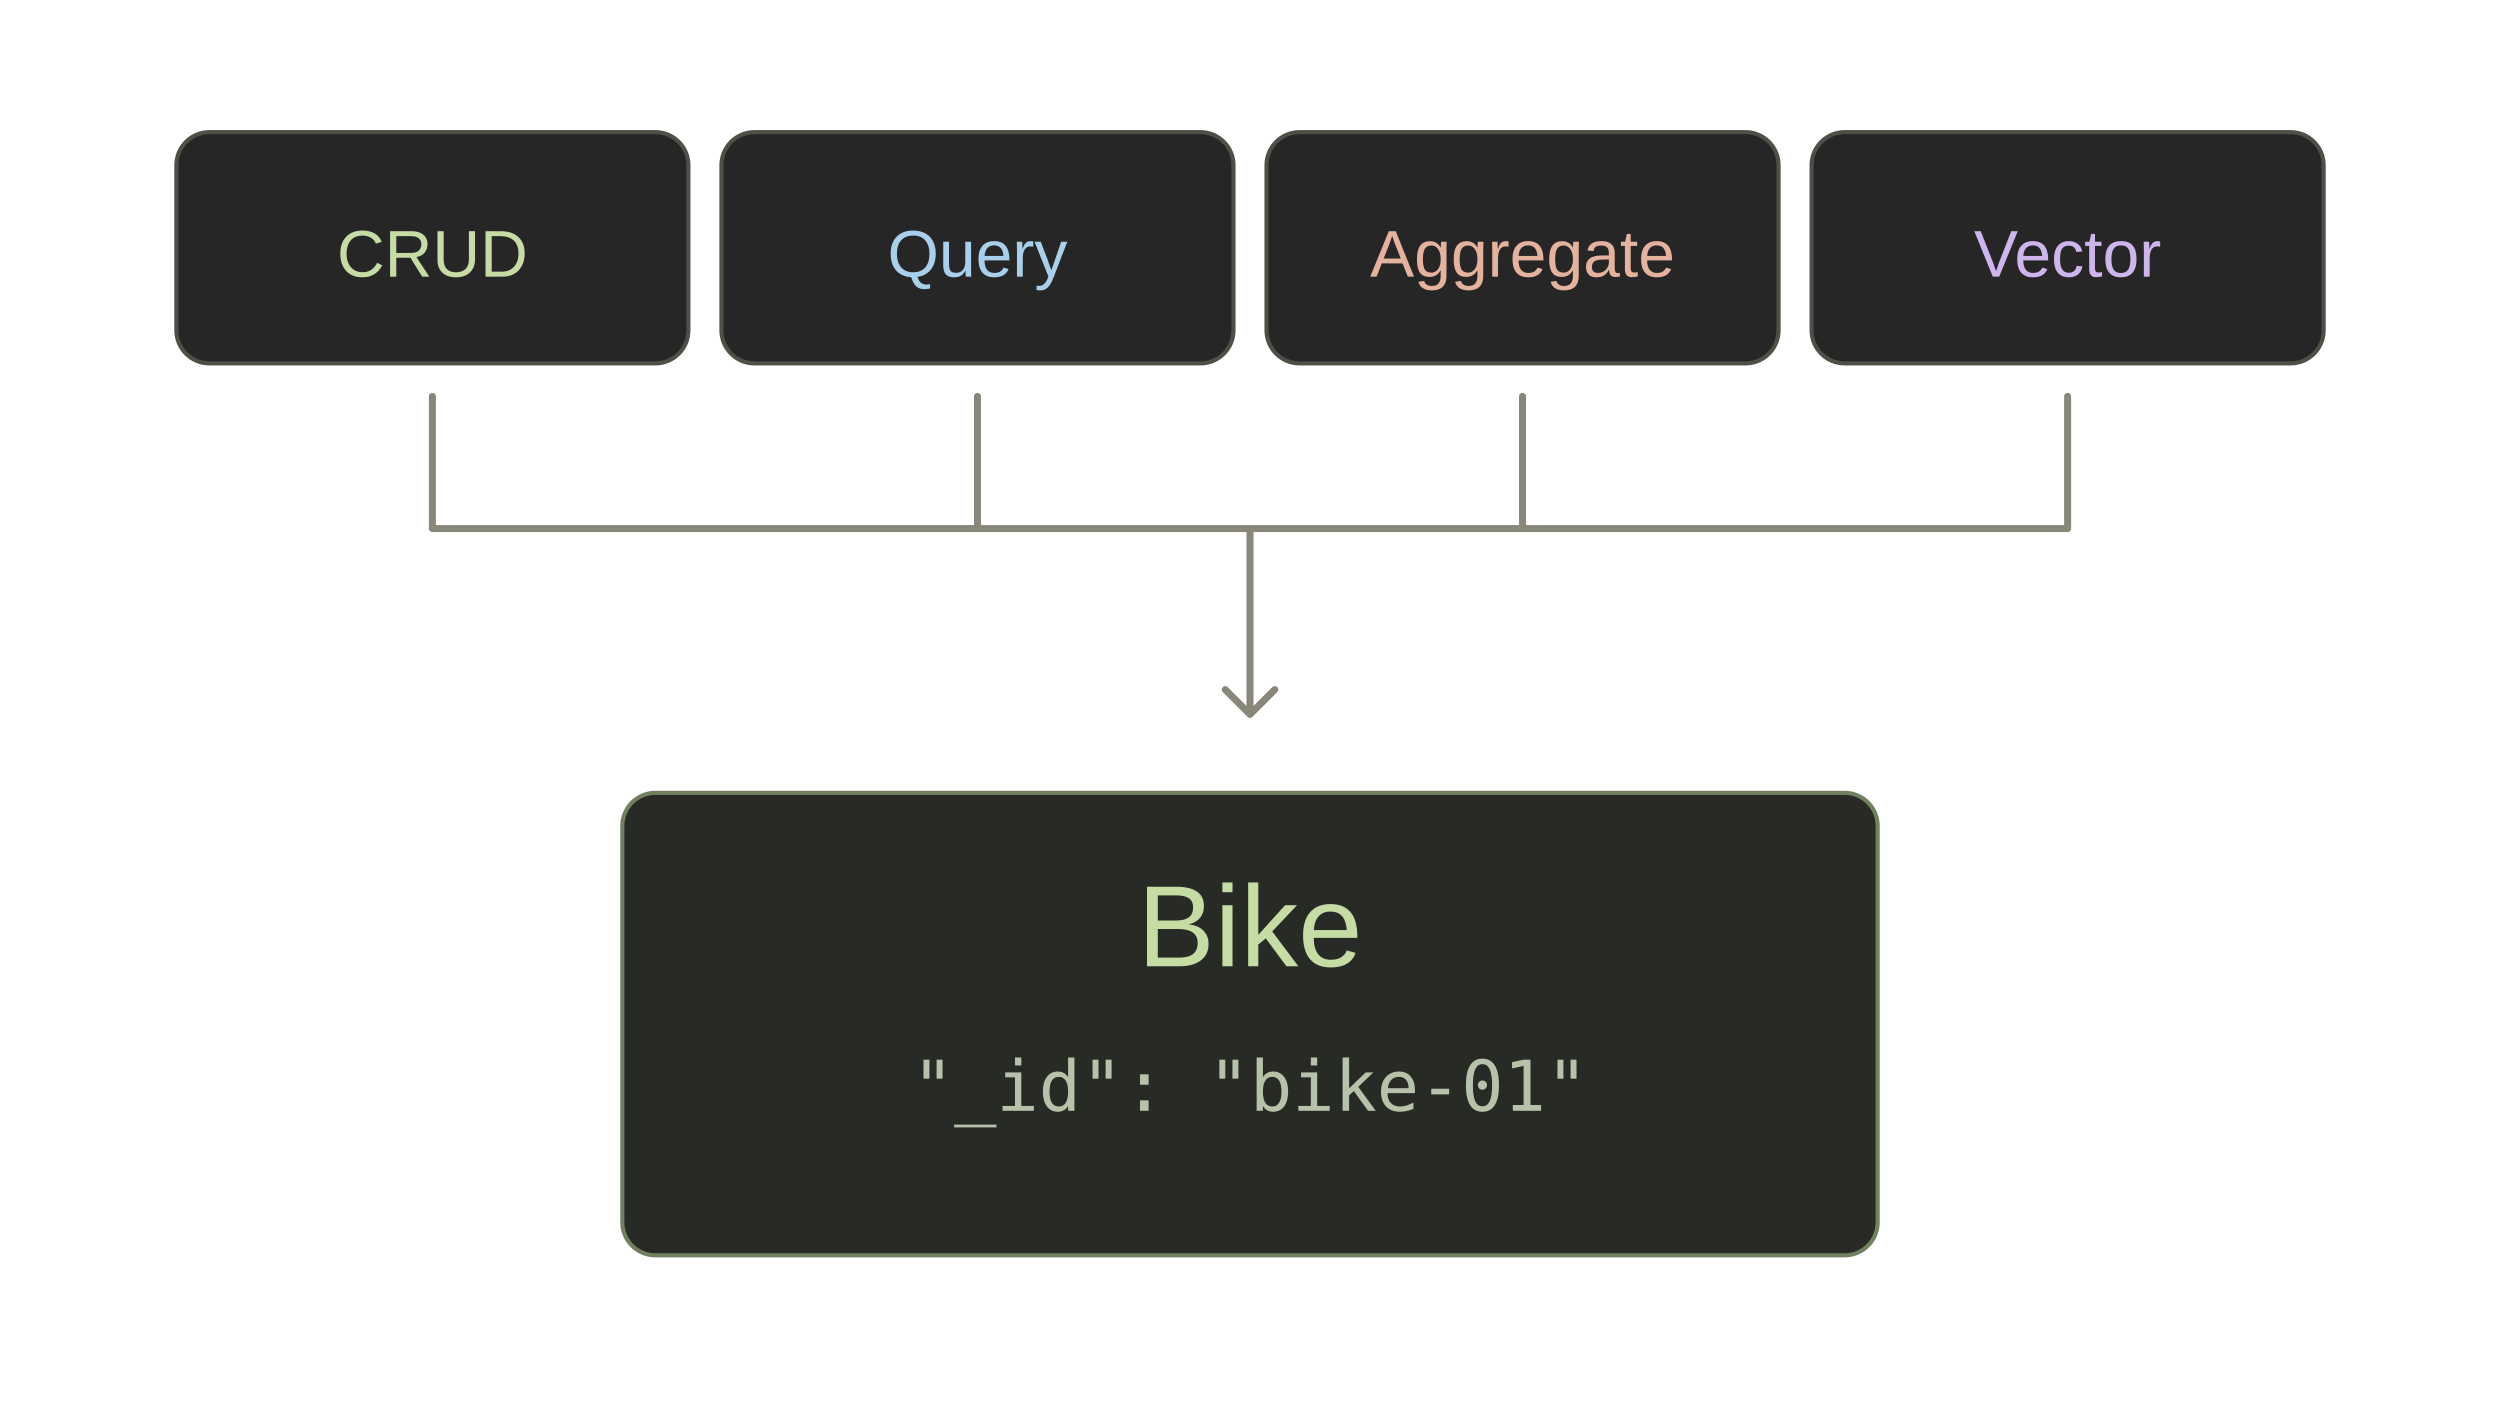
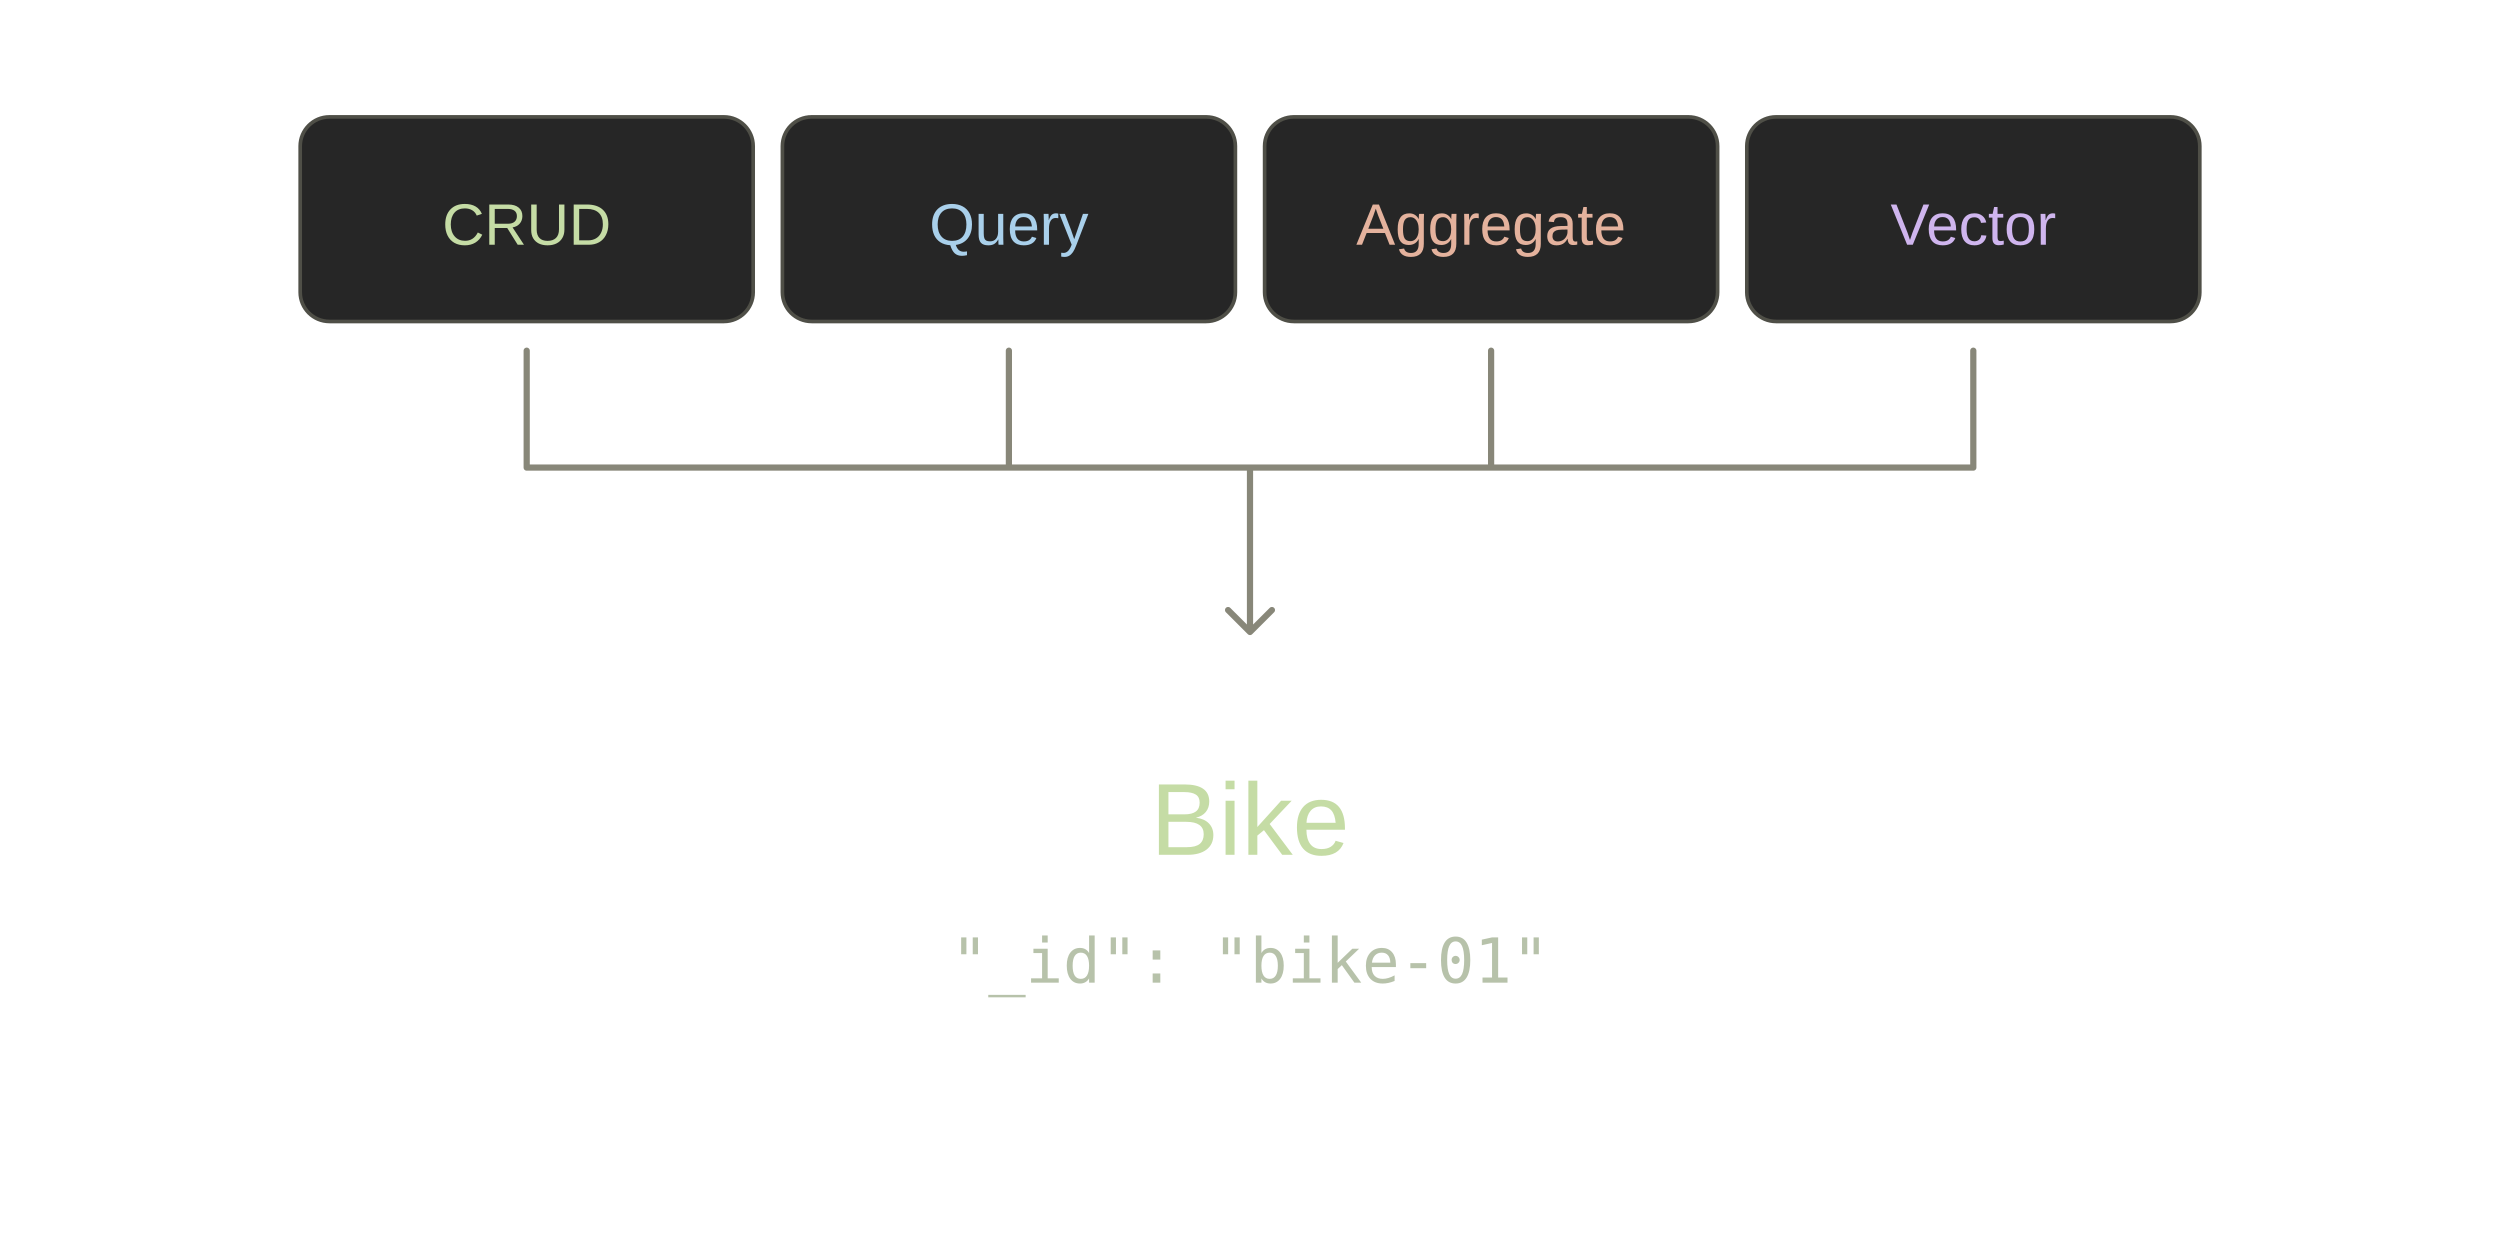
<svg xmlns="http://www.w3.org/2000/svg" class="learn-apis" width="100%" fill="none" font-family="Montserrat, Arial, sans-serif">
  <style>
    .learn-apis { aspect-ratio: 560 / 340; }
    .learn-apis-compact { display: none; }
    @media (max-width: 640px) {
      .learn-apis { aspect-ratio: 360 / 320; }
      .learn-apis-wide { display: none; }
      .learn-apis-compact { display: block; }
    }
  </style>
  <svg class="learn-apis-wide" viewBox="0 0 560 340" width="100%" height="100%" aria-hidden="true">
    <rect x="20" y="32" width="124" height="56" rx="8" fill="#262626" stroke="#4f4f47" />
    <text x="82" y="67" font-size="16" fill="#c5dca5" data-copy="architecture-diagram.crud" text-anchor="middle">CRUD</text>
    <rect x="152" y="32" width="124" height="56" rx="8" fill="#262626" stroke="#4f4f47" />
    <text x="214" y="67" font-size="16" fill="#a9d0eb" data-copy="architecture-diagram.query" text-anchor="middle">Query</text>
    <rect x="284" y="32" width="124" height="56" rx="8" fill="#262626" stroke="#4f4f47" />
    <text x="346" y="67" font-size="16" fill="#e4b29d" data-copy="architecture-diagram.aggregate" text-anchor="middle">Aggregate</text>
    <rect x="416" y="32" width="124" height="56" rx="8" fill="#262626" stroke="#4f4f47" />
    <text x="478" y="67" font-size="16" fill="#cfb5ee" data-copy="architecture-diagram.vector" text-anchor="middle">Vector</text>
    <path d="M82 96v32h396V96m-264 0v32m132-32v32M280 128v45m-6-6 6 6 6-6" stroke="#888779" stroke-width="1.7" stroke-linecap="round" stroke-linejoin="round" />
-     <rect x="128" y="192" width="304" height="112" rx="8" fill="#282a25" stroke="#71815f" />
    <text x="280" y="234" font-size="28" fill="#c5dca5" text-anchor="middle" data-copy="learn-diagrams.bike-name">Bike</text>
    <text x="280" y="269" font-size="17" fill="#b7c2aa" text-anchor="middle" font-family="ui-monospace, SFMono-Regular, Consolas, monospace" data-copy="learn-diagrams.bike-identity">"_id": "bike-01"</text>
  </svg>
  <svg class="learn-apis-compact" viewBox="0 0 360 320" width="100%" height="100%" aria-hidden="true">
    <rect x="16" y="16" width="158" height="54" rx="6" fill="#262626" stroke="#4f4f47" />
    <text x="95" y="50" font-size="19" fill="#c5dca5" data-copy="architecture-diagram.crud" text-anchor="middle">CRUD</text>
    <rect x="186" y="16" width="158" height="54" rx="6" fill="#262626" stroke="#4f4f47" />
    <text x="265" y="50" font-size="19" fill="#a9d0eb" data-copy="architecture-diagram.query" text-anchor="middle">Query</text>
    <rect x="16" y="84" width="158" height="54" rx="6" fill="#262626" stroke="#4f4f47" />
    <text x="95" y="118" font-size="19" fill="#e4b29d" data-copy="architecture-diagram.aggregate" text-anchor="middle">Aggregate</text>
    <rect x="186" y="84" width="158" height="54" rx="6" fill="#262626" stroke="#4f4f47" />
    <text x="265" y="118" font-size="19" fill="#cfb5ee" data-copy="architecture-diagram.vector" text-anchor="middle">Vector</text>
    <path d="M95 146v18h170v-18m-85 18v31m-5-5 5 5 5-5" stroke="#888779" stroke-width="1.7" stroke-linecap="round" stroke-linejoin="round" />
-     <rect x="54" y="212" width="252" height="92" rx="6" fill="#282a25" stroke="#71815f" />
    <text x="180" y="247" font-size="26" fill="#c5dca5" text-anchor="middle" data-copy="learn-diagrams.bike-name">Bike</text>
    <text x="180" y="280" font-size="16" fill="#b7c2aa" text-anchor="middle" font-family="ui-monospace, SFMono-Regular, Consolas, monospace" data-copy="learn-diagrams.bike-identity">"_id": "bike-01"</text>
  </svg>
</svg>
